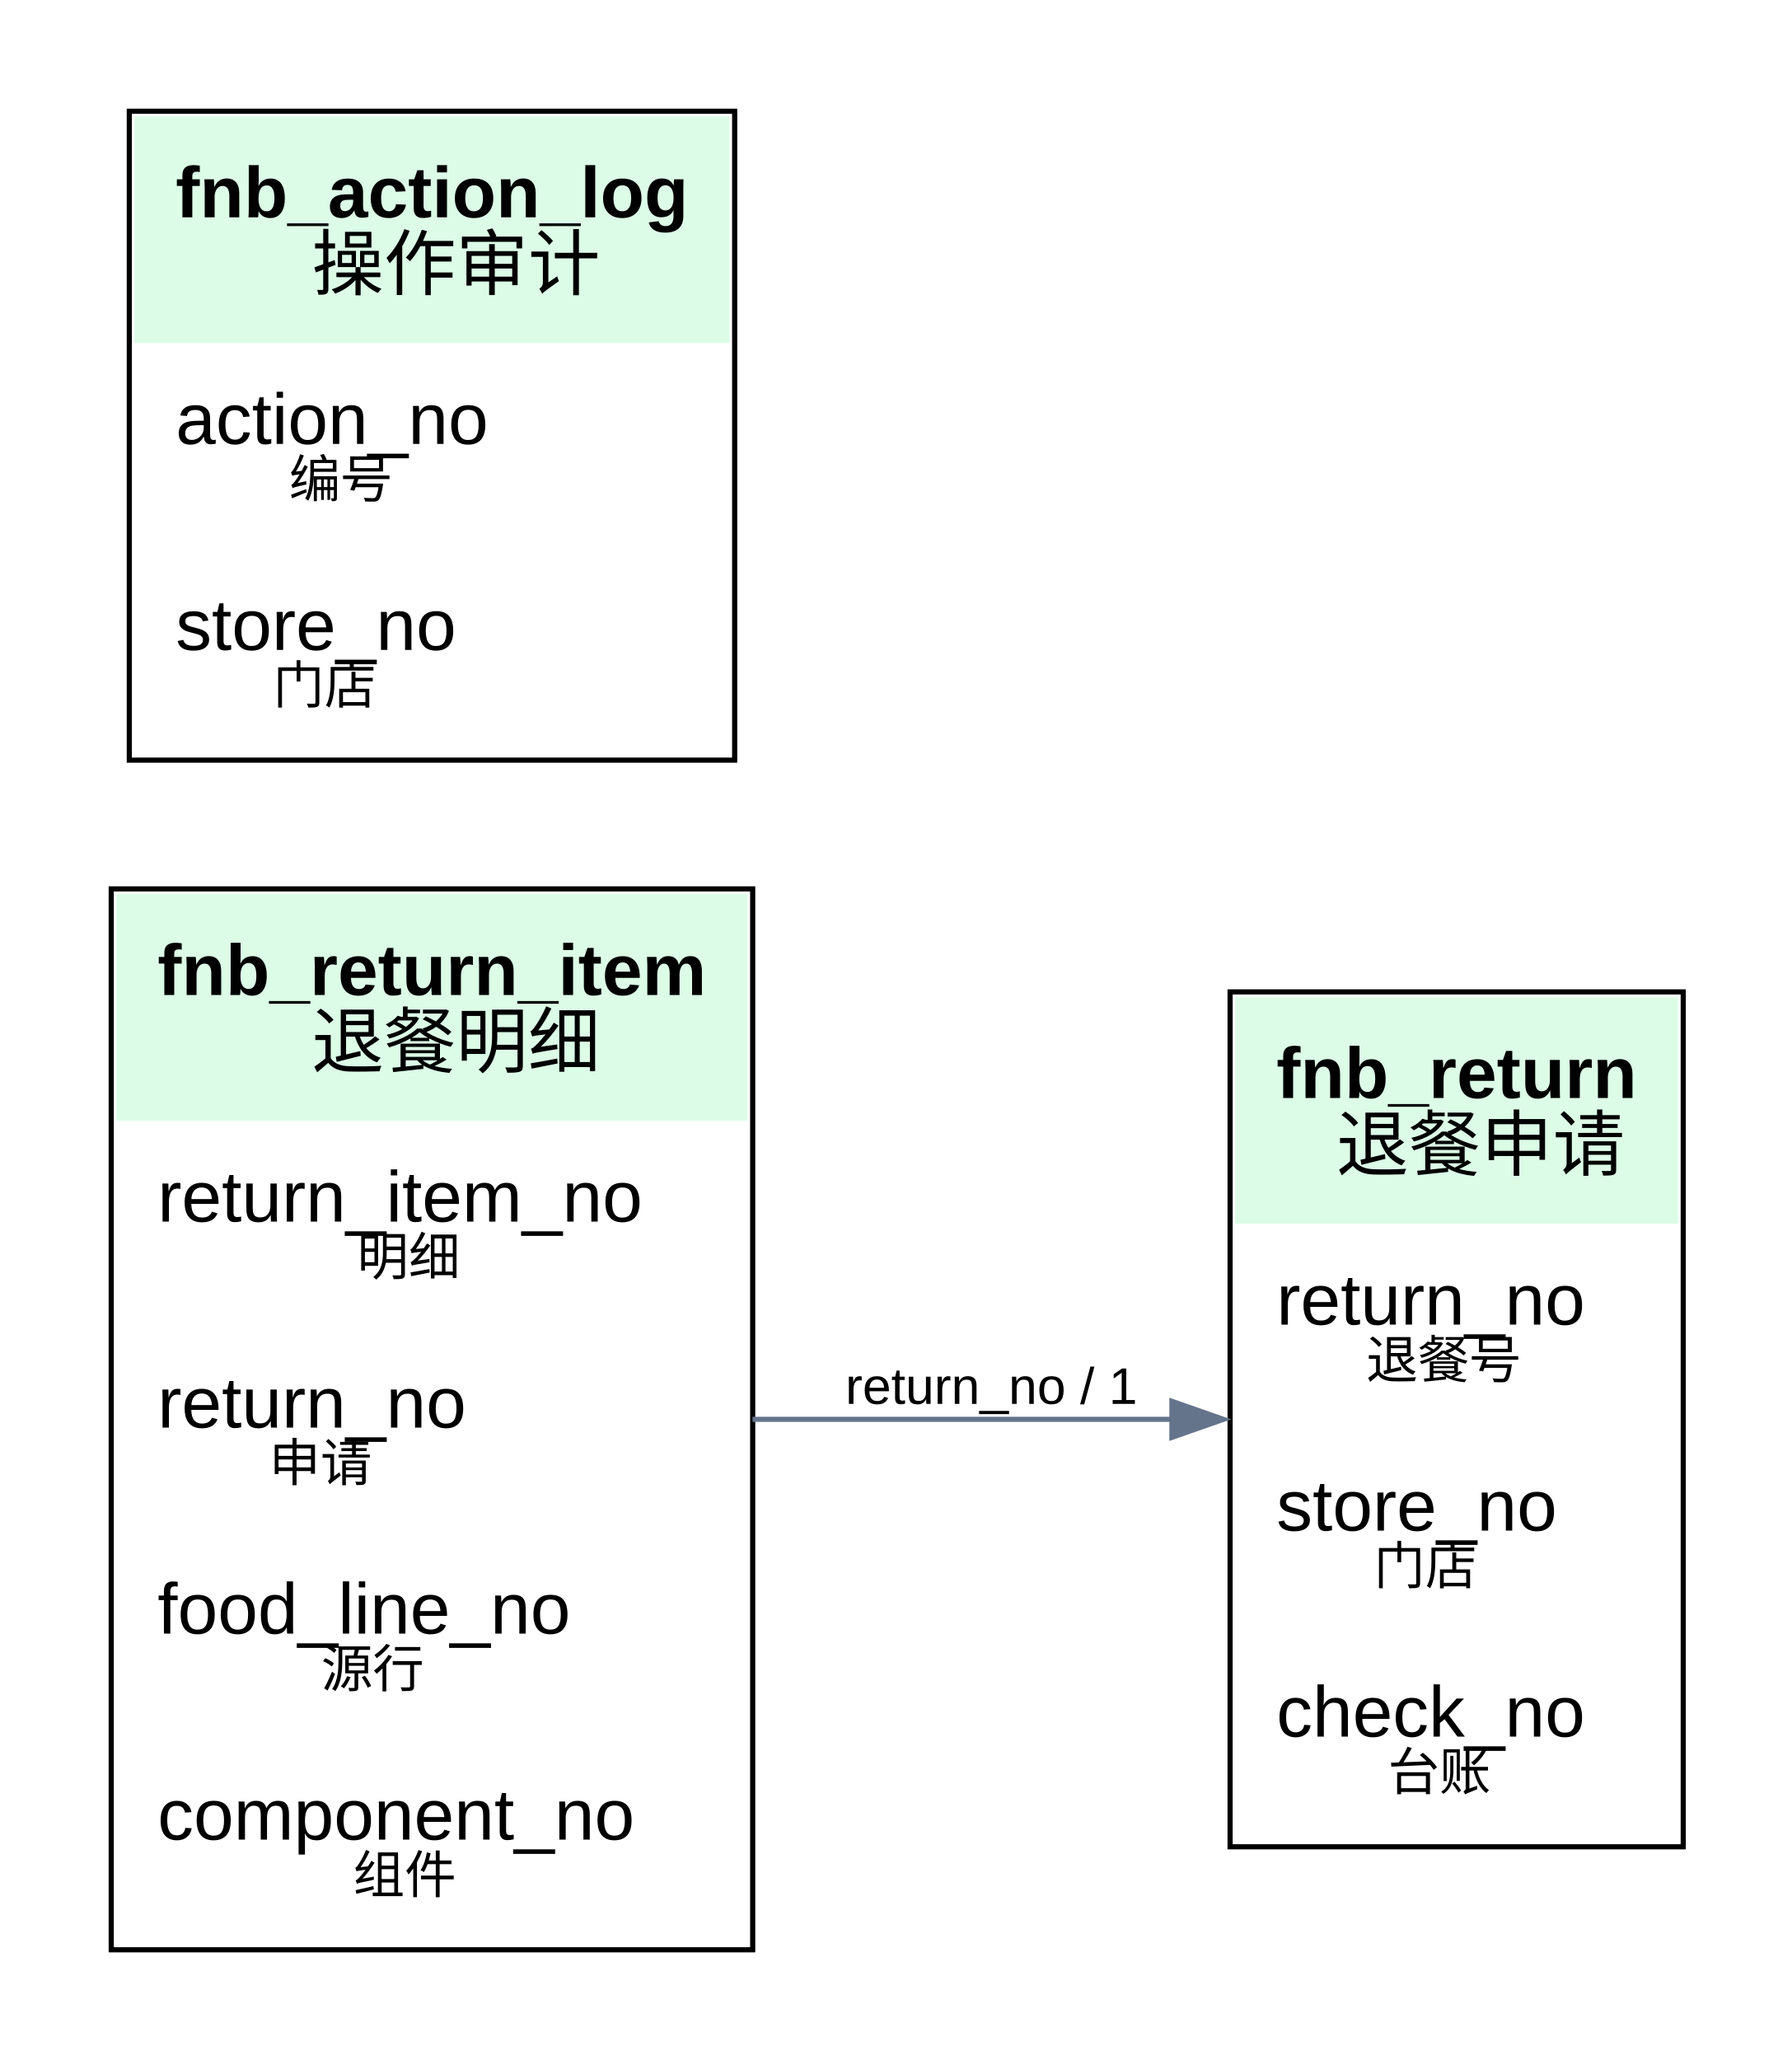
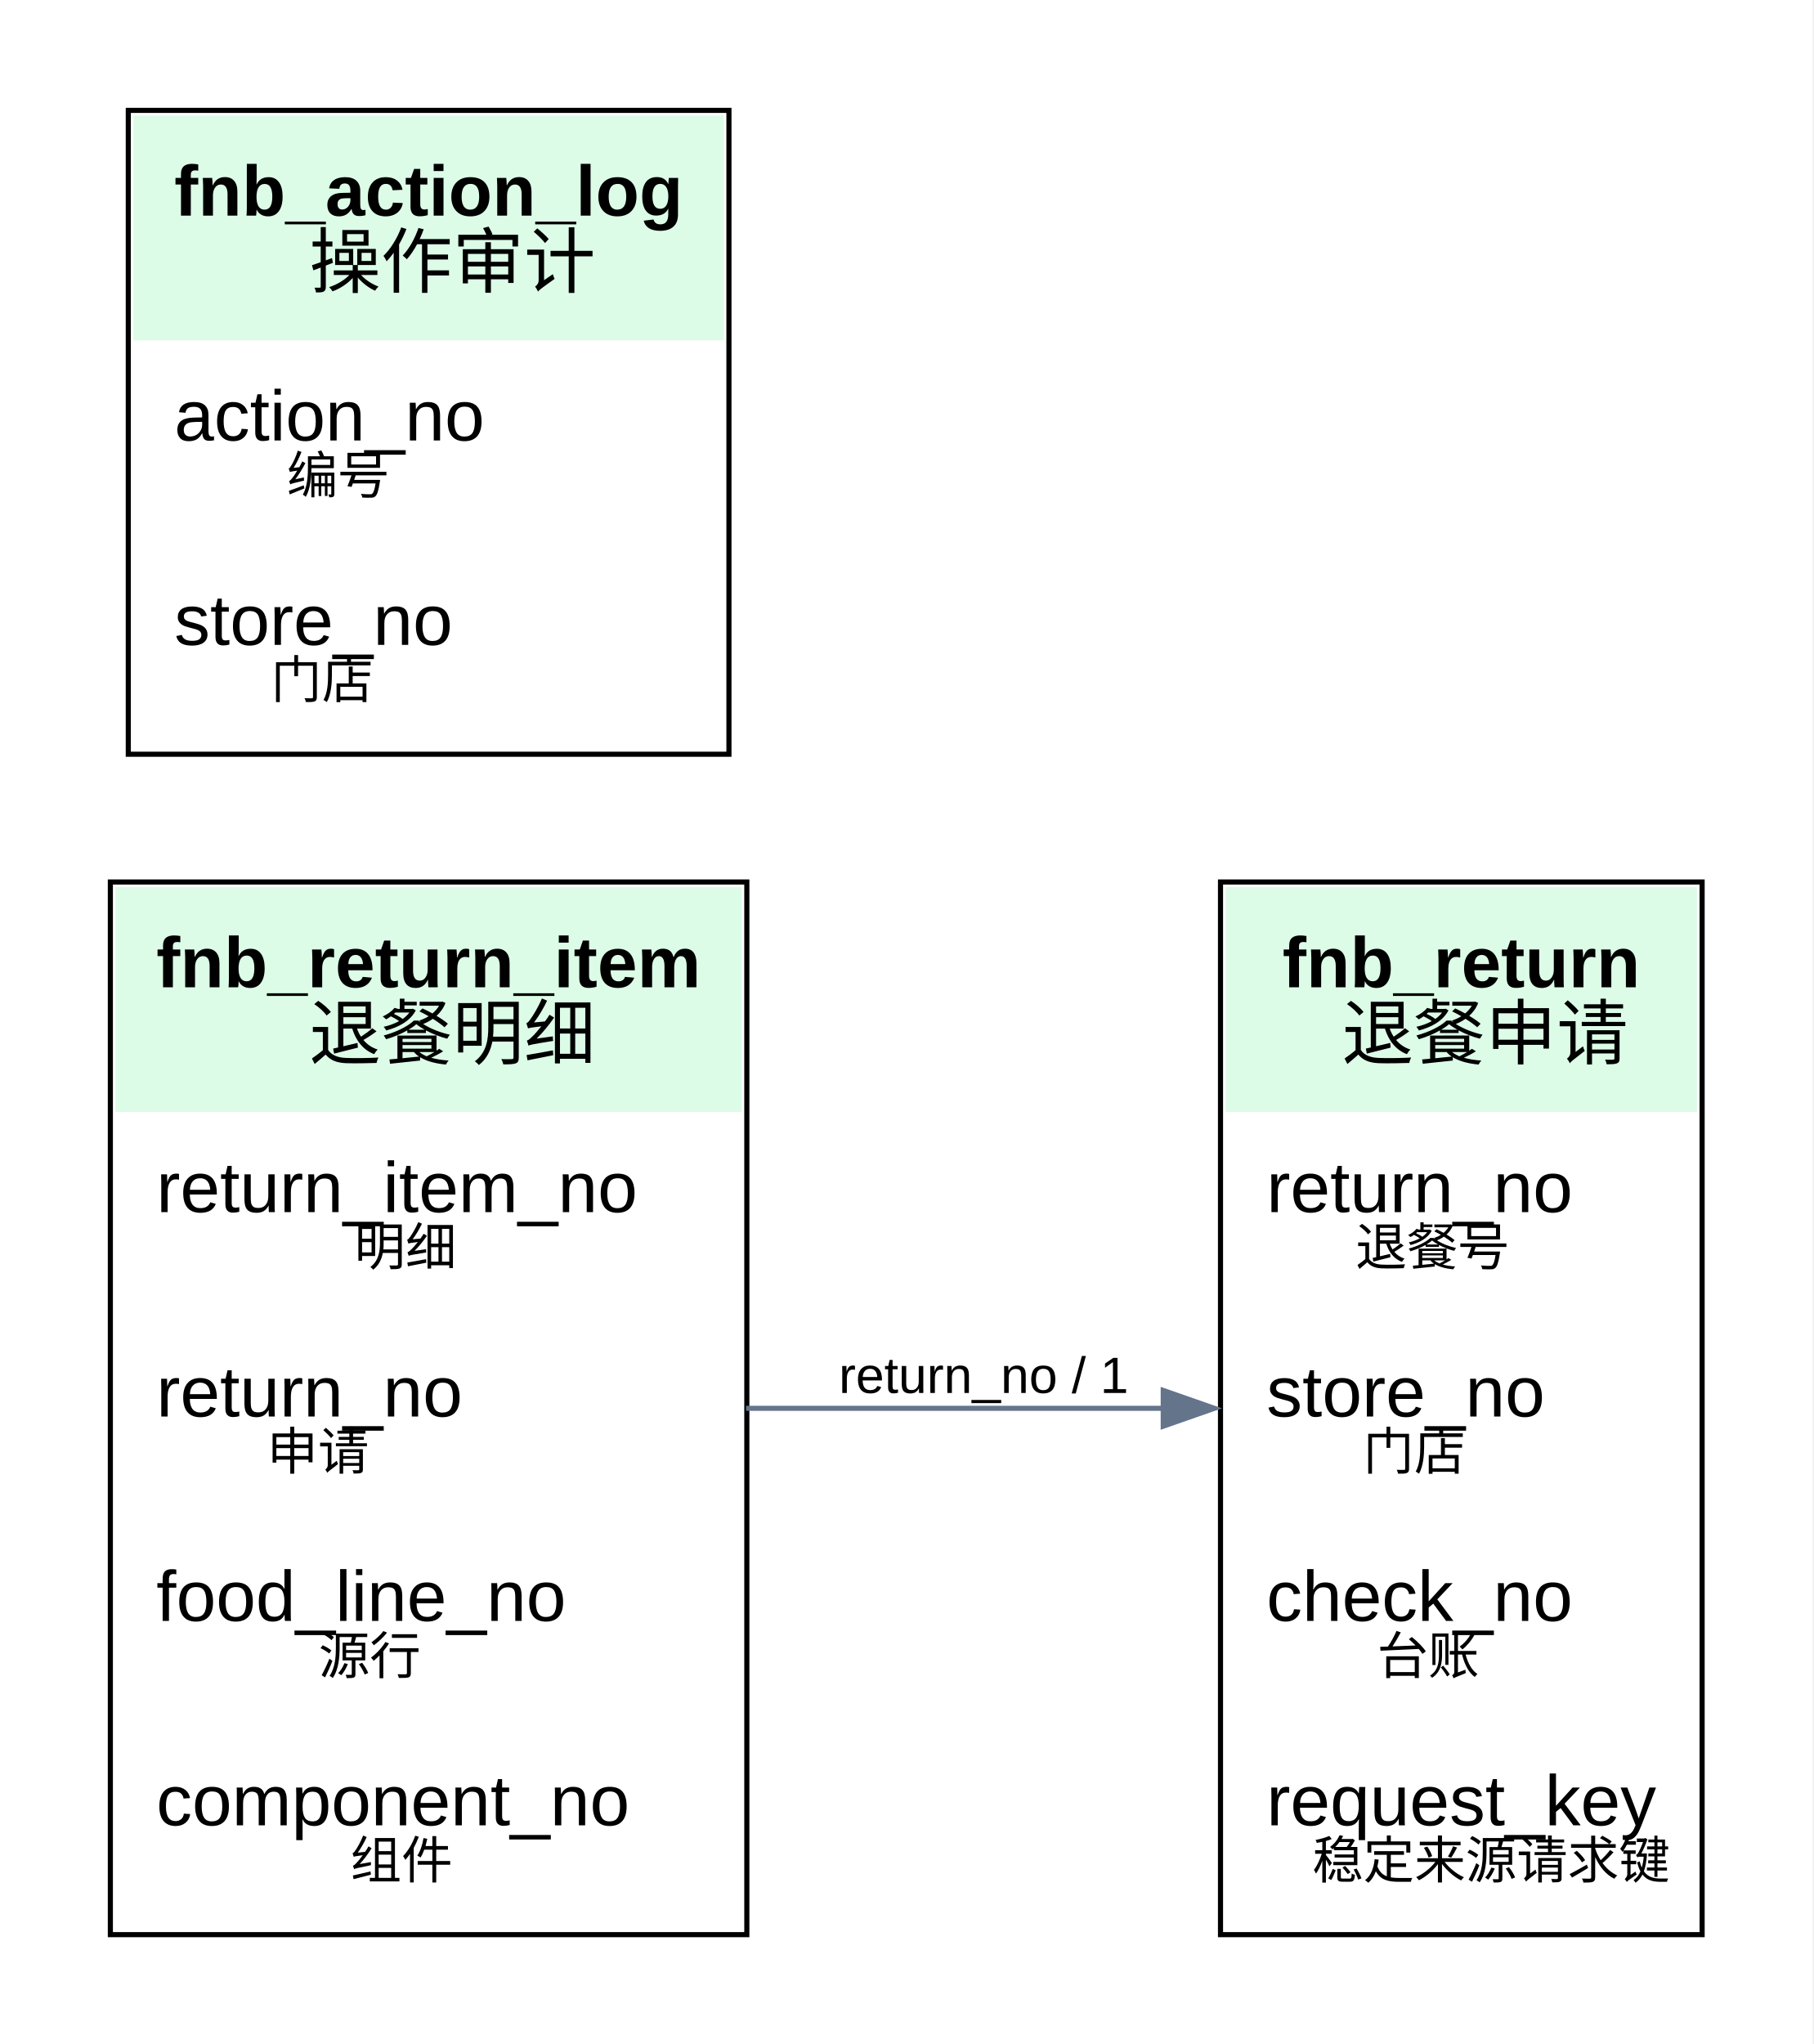
- <svg xmlns="http://www.w3.org/2000/svg" width="348pt" height="400pt" viewBox="0.00 0.00 348.00 400.00">
+ <svg xmlns="http://www.w3.org/2000/svg" width="355pt" height="400pt" viewBox="0.00 0.00 355.00 400.00">
  <g id="graph0" class="graph" transform="scale(1 1) rotate(0) translate(21.6 378.6)">
-     <polygon fill="white" stroke="none" points="-21.6,21.6 -21.6,-378.6 326.88,-378.6 326.88,21.6 -21.6,21.6" />
+     <polygon fill="white" stroke="none" points="-21.6,21.6 -21.6,-378.6 333.14,-378.6 333.14,21.6 -21.6,21.6" />
    <g id="node1" class="node">
-       <polygon fill="none" stroke="black" points="217.28,-20 217.28,-186 305.28,-186 305.28,-20 217.28,-20" />
-       <polygon fill="#dcfce7" stroke="none" points="218.28,-141 218.28,-185 304.28,-185 304.28,-141 218.28,-141" />
-       <text xml:space="preserve" text-anchor="start" x="226.28" y="-165.4" font-family="Arial" font-weight="bold" font-size="14.00">fnb_return</text>
-       <text xml:space="preserve" text-anchor="start" x="237.94" y="-151.4" font-family="Arial" font-size="14.00">退餐申请</text>
-       <text xml:space="preserve" text-anchor="start" x="226.28" y="-121.4" font-family="Arial" font-size="14.00">return_no</text>
-       <text xml:space="preserve" text-anchor="start" x="243.74" y="-111" font-family="Arial" font-size="10.00">退餐号</text>
-       <text xml:space="preserve" text-anchor="start" x="226.28" y="-81.4" font-family="Arial" font-size="14.00">store_no</text>
-       <text xml:space="preserve" text-anchor="start" x="245.18" y="-71" font-family="Arial" font-size="10.00">门店</text>
-       <text xml:space="preserve" text-anchor="start" x="226.28" y="-41.4" font-family="Arial" font-size="14.00">check_no</text>
-       <text xml:space="preserve" text-anchor="start" x="247.91" y="-31" font-family="Arial" font-size="10.00">台账</text>
+       <polygon fill="none" stroke="black" points="217.28,0 217.28,-206 311.54,-206 311.54,0 217.28,0" />
+       <polygon fill="#dcfce7" stroke="none" points="218.28,-161 218.28,-205 310.54,-205 310.54,-161 218.28,-161" />
+       <text xml:space="preserve" text-anchor="start" x="229.41" y="-185.4" font-family="Arial" font-weight="bold" font-size="14.00">fnb_return</text>
+       <text xml:space="preserve" text-anchor="start" x="241.07" y="-171.4" font-family="Arial" font-size="14.00">退餐申请</text>
+       <text xml:space="preserve" text-anchor="start" x="226.28" y="-141.4" font-family="Arial" font-size="14.00">return_no</text>
+       <text xml:space="preserve" text-anchor="start" x="243.74" y="-131" font-family="Arial" font-size="10.00">退餐号</text>
+       <text xml:space="preserve" text-anchor="start" x="226.28" y="-101.4" font-family="Arial" font-size="14.00">store_no</text>
+       <text xml:space="preserve" text-anchor="start" x="245.18" y="-91" font-family="Arial" font-size="10.00">门店</text>
+       <text xml:space="preserve" text-anchor="start" x="226.28" y="-61.4" font-family="Arial" font-size="14.00">check_no</text>
+       <text xml:space="preserve" text-anchor="start" x="247.91" y="-51" font-family="Arial" font-size="10.00">台账</text>
+       <text xml:space="preserve" text-anchor="start" x="226.28" y="-21.4" font-family="Arial" font-size="14.00">request_key</text>
+       <text xml:space="preserve" text-anchor="start" x="235.24" y="-11" font-family="Arial" font-size="10.00">稳定来源请求键</text>
    </g>
    <g id="node2" class="node">
      <polygon fill="none" stroke="black" points="0,0 0,-206 124.57,-206 124.57,0 0,0" />
      <polygon fill="#dcfce7" stroke="none" points="1,-161 1,-205 123.57,-205 123.57,-161 1,-161" />
      <text xml:space="preserve" text-anchor="start" x="9" y="-185.4" font-family="Arial" font-weight="bold" font-size="14.00">fnb_return_item</text>
      <text xml:space="preserve" text-anchor="start" x="38.95" y="-171.4" font-family="Arial" font-size="14.00">退餐明细</text>
      <text xml:space="preserve" text-anchor="start" x="9" y="-141.4" font-family="Arial" font-size="14.00">return_item_no</text>
      <text xml:space="preserve" text-anchor="start" x="47.75" y="-131" font-family="Arial" font-size="10.00">明细</text>
      <text xml:space="preserve" text-anchor="start" x="9" y="-101.4" font-family="Arial" font-size="14.00">return_no</text>
      <text xml:space="preserve" text-anchor="start" x="30.63" y="-91" font-family="Arial" font-size="10.00">申请</text>
      <text xml:space="preserve" text-anchor="start" x="9" y="-61.4" font-family="Arial" font-size="14.00">food_line_no</text>
      <text xml:space="preserve" text-anchor="start" x="40.76" y="-51" font-family="Arial" font-size="10.00">源行</text>
      <text xml:space="preserve" text-anchor="start" x="9" y="-21.4" font-family="Arial" font-size="14.00">component_no</text>
      <text xml:space="preserve" text-anchor="start" x="46.98" y="-11" font-family="Arial" font-size="10.00">组件</text>
    </g>
    <g id="edge1" class="edge">
-       <path fill="none" stroke="#64748b" d="M124.54,-103C150.69,-103 180.94,-103 206.25,-103" />
-       <polygon fill="#64748b" stroke="#64748b" points="205.98,-106.5 215.98,-103 205.98,-99.5 205.98,-106.5" />
+       <path fill="none" stroke="#64748b" d="M124.42,-103C150.43,-103 180.61,-103 206.19,-103" />
+       <polygon fill="#64748b" stroke="#64748b" points="206.07,-106.5 216.07,-103 206.07,-99.5 206.07,-106.5" />
      <text xml:space="preserve" text-anchor="middle" x="170.92" y="-106" font-family="Arial" font-size="10.00">return_no / 1</text>
    </g>
    <g id="node3" class="node">
      <polygon fill="none" stroke="black" points="3.51,-231 3.51,-357 121.07,-357 121.07,-231 3.51,-231" />
      <polygon fill="#dcfce7" stroke="none" points="4.51,-312 4.51,-356 120.07,-356 120.07,-312 4.51,-312" />
      <text xml:space="preserve" text-anchor="start" x="12.51" y="-336.4" font-family="Arial" font-weight="bold" font-size="14.00">fnb_action_log</text>
      <text xml:space="preserve" text-anchor="start" x="38.95" y="-322.4" font-family="Arial" font-size="14.00">操作审计</text>
      <text xml:space="preserve" text-anchor="start" x="12.51" y="-292.4" font-family="Arial" font-size="14.00">action_no</text>
      <text xml:space="preserve" text-anchor="start" x="34.53" y="-282" font-family="Arial" font-size="10.00">编号</text>
      <text xml:space="preserve" text-anchor="start" x="12.51" y="-252.4" font-family="Arial" font-size="14.00">store_no</text>
      <text xml:space="preserve" text-anchor="start" x="31.41" y="-242" font-family="Arial" font-size="10.00">门店</text>
    </g>
  </g>
</svg>
